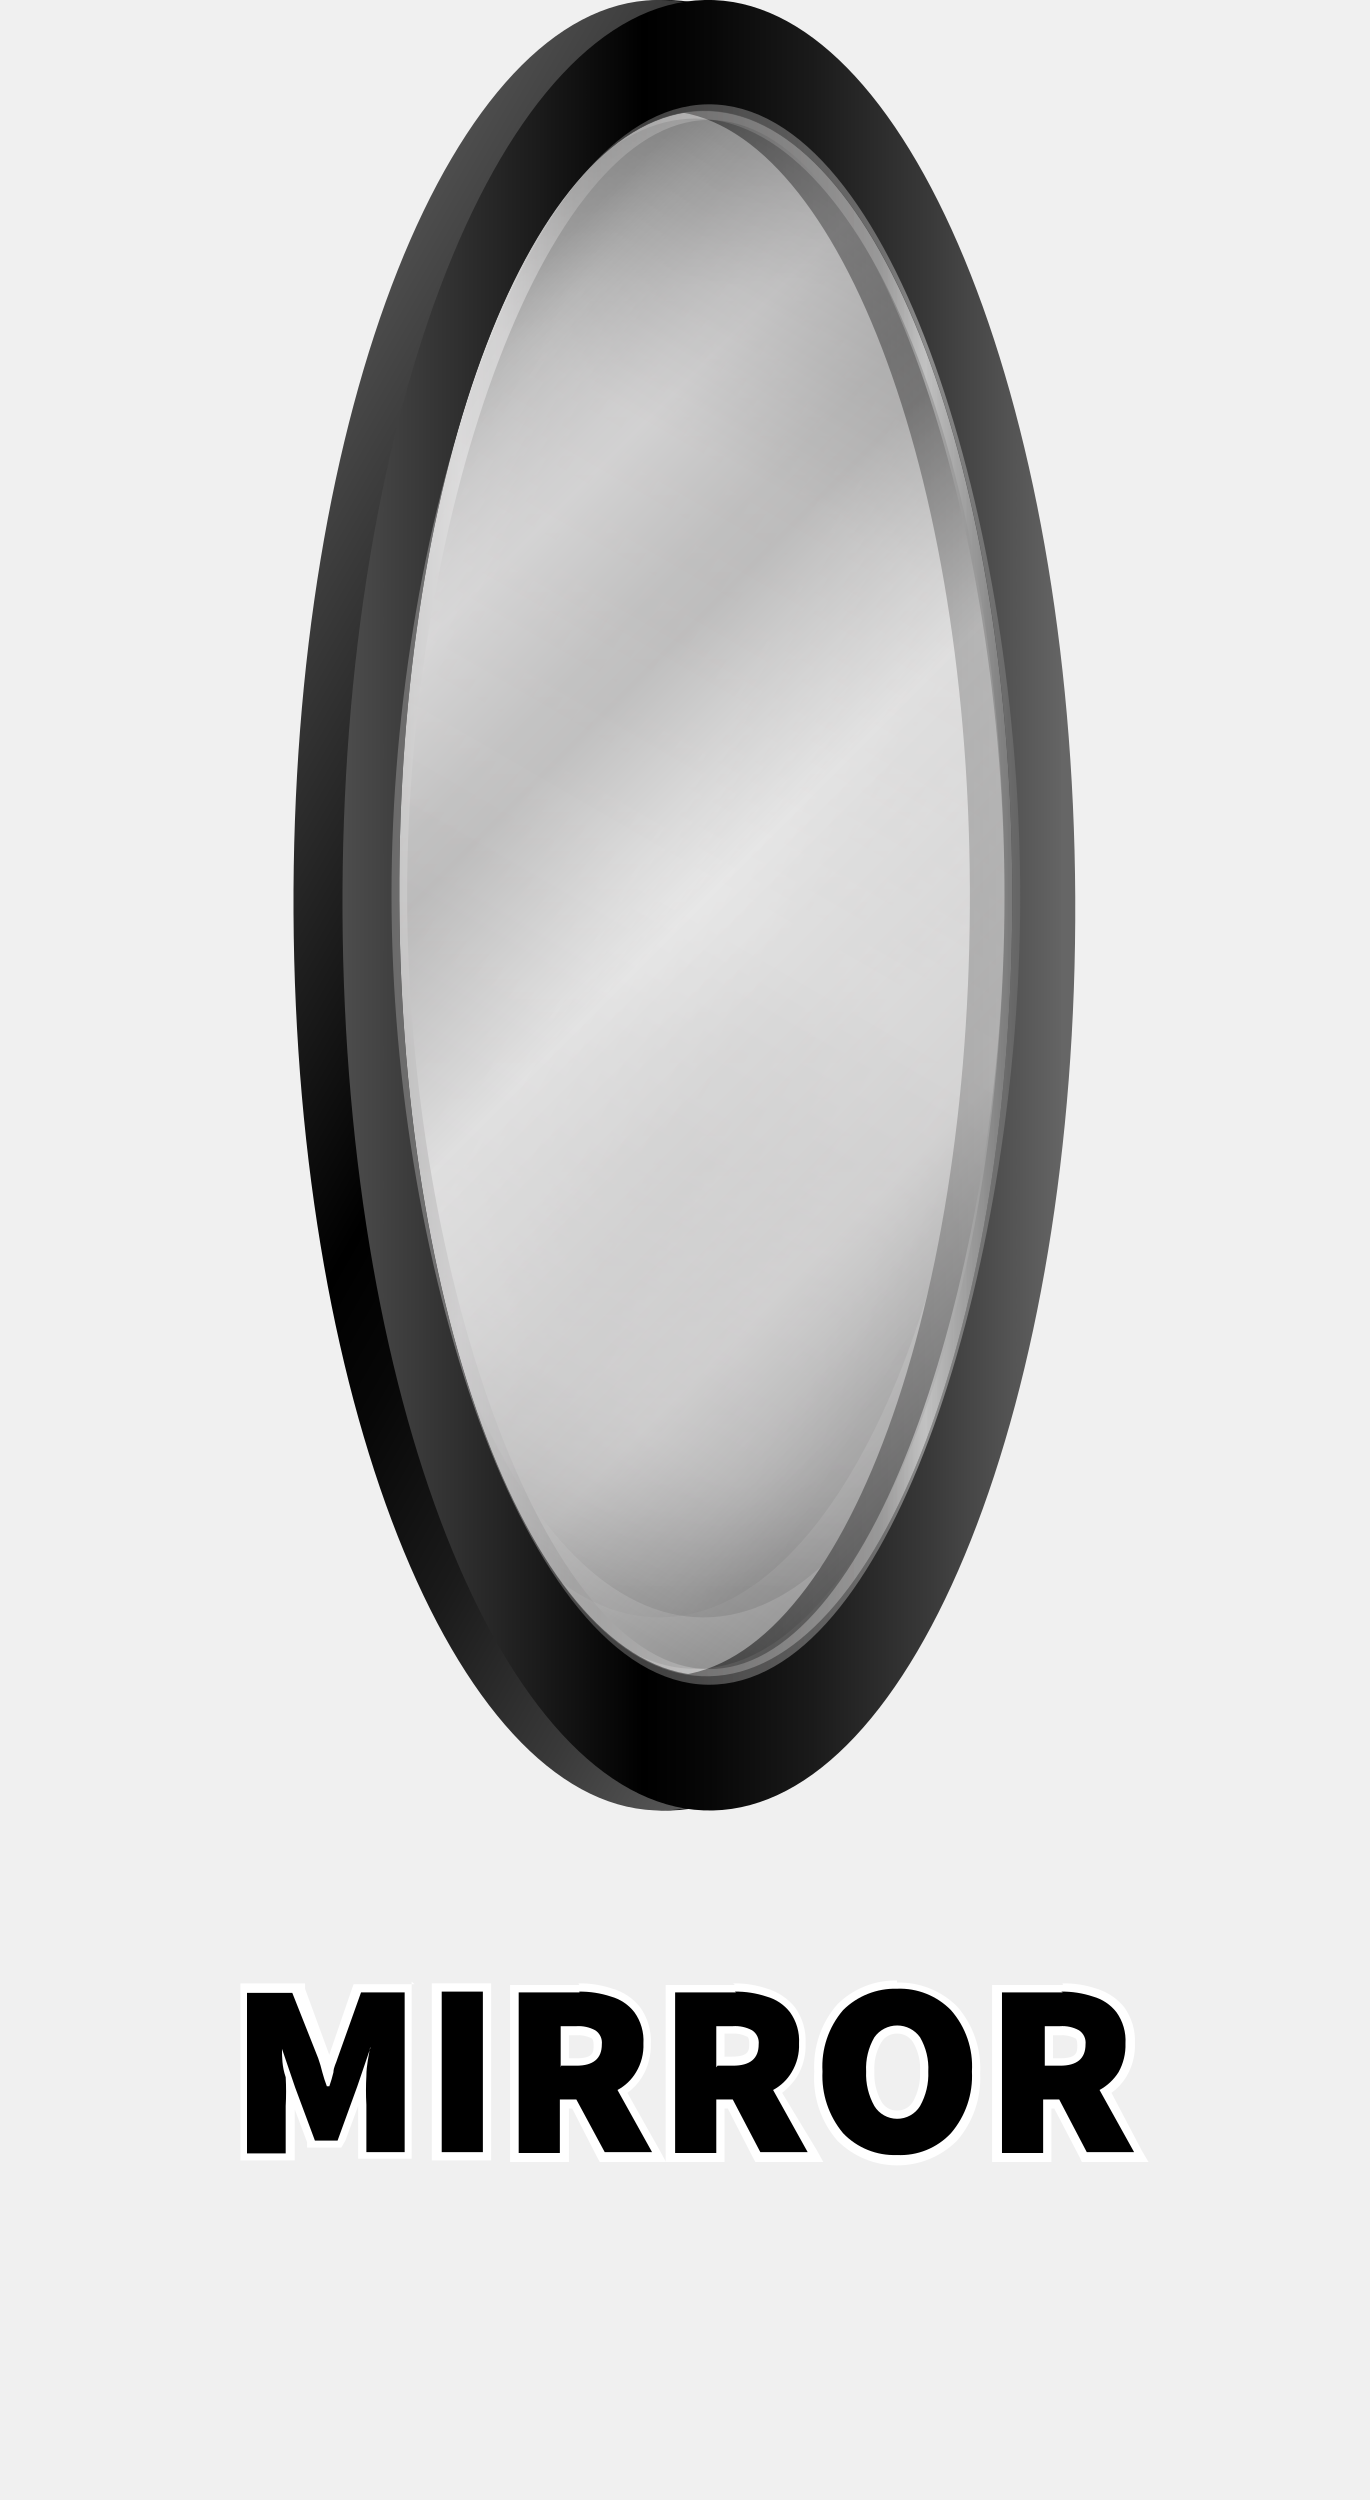
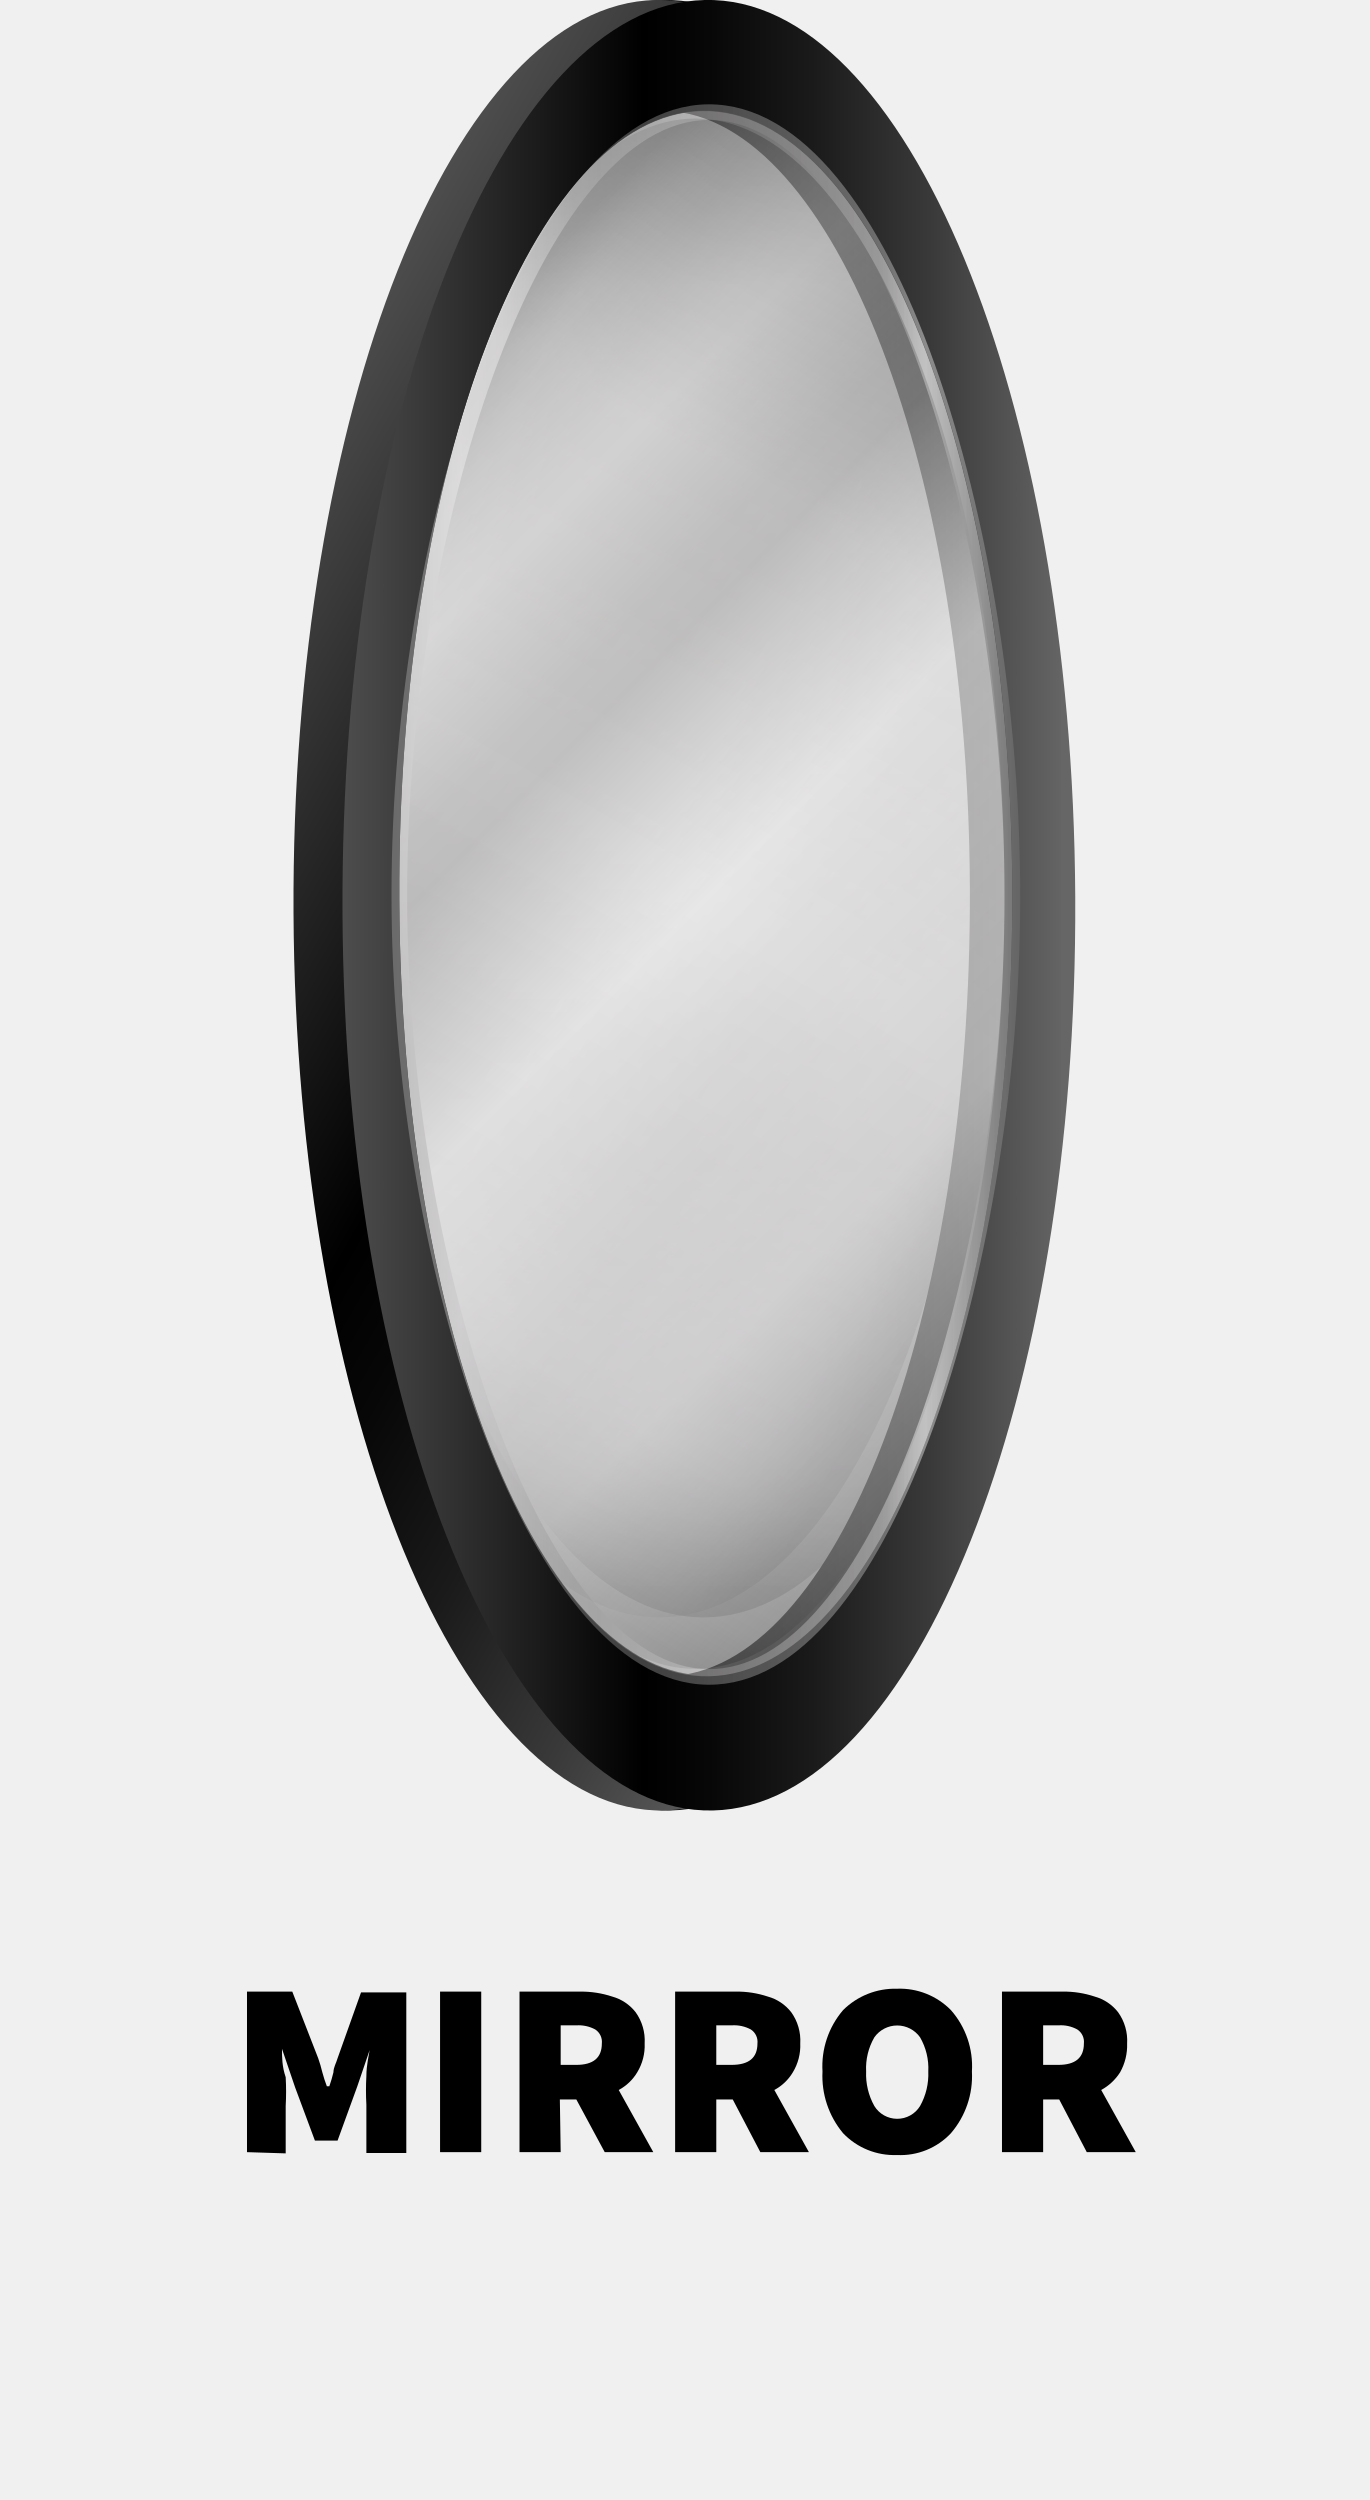
<svg xmlns="http://www.w3.org/2000/svg" xmlns:xlink="http://www.w3.org/1999/xlink" id="Layer_1" data-name="Layer 1" viewBox="0 0 33.26 60.73">
  <defs>
-     <style>.cls-1{fill:#fff;}.cls-2{opacity:0.65;}.cls-3{opacity:0.61;fill:url(#linear-gradient);}.cls-4{opacity:0.51;fill:url(#linear-gradient-2);}.cls-5{fill:url(#linear-gradient-3);}.cls-6,.cls-9{stroke-miterlimit:10;stroke-width:0.38px;}.cls-6{opacity:0.43;fill:url(#linear-gradient-4);stroke:url(#linear-gradient-5);}.cls-7{fill:url(#linear-gradient-6);}.cls-8{fill:url(#linear-gradient-7);}.cls-9{opacity:0.42;fill:url(#linear-gradient-8);stroke:url(#linear-gradient-9);}</style>
+     <style>.cls-1{opacity:0.65;}.cls-2{opacity:0.61;fill:url(#linear-gradient);}.cls-3{opacity:0.51;fill:url(#linear-gradient-2);}.cls-4{fill:url(#linear-gradient-3);}.cls-5,.cls-8{stroke-miterlimit:10;stroke-width:0.38px;}.cls-5{opacity:0.43;fill:url(#linear-gradient-4);stroke:url(#linear-gradient-5);}.cls-6{fill:url(#linear-gradient-6);}.cls-7{fill:url(#linear-gradient-7);}.cls-8{opacity:0.42;fill:url(#linear-gradient-8);stroke:url(#linear-gradient-9);}</style>
    <linearGradient id="linear-gradient" x1="26.23" y1="26.16" x2="5.81" y2="14.37" gradientUnits="userSpaceOnUse">
      <stop offset="0.02" stop-color="#666" />
      <stop offset="0.02" stop-color="#6e6e6e" />
      <stop offset="0.05" stop-color="#999899" />
      <stop offset="0.07" stop-color="#b8b7b8" />
      <stop offset="0.09" stop-color="#cbcacb" />
      <stop offset="0.11" stop-color="#d2d1d2" />
      <stop offset="0.18" stop-color="#c5c4c5" />
      <stop offset="0.29" stop-color="#979696" />
      <stop offset="0.33" stop-color="#919090" />
      <stop offset="0.5" stop-color="#f2f2f2" />
      <stop offset="0.78" stop-color="#c9c8c8" />
      <stop offset="0.85" stop-color="#fff" />
      <stop offset="1" stop-color="#4d4d4d" />
    </linearGradient>
    <linearGradient id="linear-gradient-2" x1="17.09" y1="39.28" x2="17.09" y2="1.25" gradientUnits="userSpaceOnUse">
      <stop offset="0.02" stop-color="#666" />
      <stop offset="0.02" stop-color="#6e6e6e" />
      <stop offset="0.05" stop-color="#999899" />
      <stop offset="0.07" stop-color="#b8b7b8" />
      <stop offset="0.09" stop-color="#cbcacb" />
      <stop offset="0.11" stop-color="#d2d1d2" />
      <stop offset="0.18" stop-color="#c5c4c5" />
      <stop offset="0.29" stop-color="#979696" />
      <stop offset="0.36" stop-color="#919090" />
      <stop offset="0.59" stop-color="#c9c8c8" />
      <stop offset="0.85" stop-color="#f2f2f2" />
      <stop offset="1" stop-color="#4d4d4d" />
    </linearGradient>
    <linearGradient id="linear-gradient-3" x1="25.1" y1="21.99" x2="7.29" y2="21.99" gradientUnits="userSpaceOnUse">
      <stop offset="0.02" stop-color="#666" />
      <stop offset="0.02" stop-color="#646464" />
      <stop offset="0.2" stop-color="#393939" />
      <stop offset="0.36" stop-color="#1a1a1a" />
      <stop offset="0.5" stop-color="#070707" />
      <stop offset="0.59" />
      <stop offset="1" stop-color="#4d4d4d" />
    </linearGradient>
    <linearGradient id="linear-gradient-4" x1="8.43" y1="36.37" x2="25.35" y2="7.06" gradientUnits="userSpaceOnUse">
      <stop offset="0.02" stop-color="#666" />
      <stop offset="0.06" stop-color="#8c8c8c" />
      <stop offset="0.11" stop-color="#abaaab" />
      <stop offset="0.15" stop-color="#bebdbe" />
      <stop offset="0.18" stop-color="#c5c4c5" />
      <stop offset="0.5" stop-color="#f2f2f2" />
      <stop offset="0.78" stop-color="#c9c8c8" />
      <stop offset="1" stop-color="#4d4d4d" />
    </linearGradient>
    <linearGradient id="linear-gradient-5" x1="9" y1="21.71" x2="24.78" y2="21.71" gradientUnits="userSpaceOnUse">
      <stop offset="0" stop-color="#a6a5a5" />
      <stop offset="0.11" stop-color="#d2d1d2" />
      <stop offset="0.18" stop-color="#c5c4c5" />
      <stop offset="0.29" stop-color="#979696" />
      <stop offset="0.33" stop-color="#919090" />
      <stop offset="0.78" stop-color="#c9c8c8" />
      <stop offset="0.85" stop-color="#fff" />
      <stop offset="1" stop-color="#797979" />
    </linearGradient>
    <linearGradient id="linear-gradient-6" x1="27.69" y1="28.74" x2="4.39" y2="15.29" xlink:href="#linear-gradient-3" />
    <linearGradient id="linear-gradient-7" x1="26.13" y1="21.99" x2="8.32" y2="21.99" xlink:href="#linear-gradient-3" />
    <linearGradient id="linear-gradient-8" x1="27.38" y1="31.87" x2="7.07" y2="11.56" gradientUnits="userSpaceOnUse">
      <stop offset="0" stop-color="#4d4d4d" />
      <stop offset="0.22" stop-color="#c9c8c8" />
      <stop offset="0.5" stop-color="#f2f2f2" />
      <stop offset="0.67" stop-color="#919090" />
      <stop offset="0.71" stop-color="#979696" />
      <stop offset="0.82" stop-color="#c5c4c5" />
      <stop offset="0.85" stop-color="#bebdbe" />
      <stop offset="0.89" stop-color="#abaaab" />
      <stop offset="0.94" stop-color="#8c8c8c" />
      <stop offset="0.98" stop-color="#666" />
    </linearGradient>
    <linearGradient id="linear-gradient-9" x1="9.51" y1="21.71" x2="24.78" y2="21.71" xlink:href="#linear-gradient-5" />
  </defs>
-   <path d="M8.8,52.38V51.13q0-.27,0-.63l-.06.21-.5,1.36H7.58l-.51-1.36,0-.12q0,.3,0,.54v1.25H5.94v-4.1H7.21l.62,1.66c0,.12.07.23.1.35l0,.07,0-.07a3.37,3.37,0,0,1,.1-.34l.59-1.67H9.93v4.1Z" />
-   <path class="cls-1" d="M9.83,48.38v3.9H8.9V51.13a6.28,6.28,0,0,1,0-.7c0-.26.06-.5.09-.69H9l-.32.94L8.2,52H7.65l-.48-1.29-.32-.94h0c0,.19,0,.43.09.69a6.28,6.28,0,0,1,0,.7v1.15H6v-3.9h1.1L7.73,50a3.37,3.37,0,0,1,.1.34,3.38,3.38,0,0,0,.11.34H8a3.37,3.37,0,0,0,.1-.34c0-.12.07-.23.1-.34l.57-1.6h1.1m.2-.2H8.59l-.05.14L8,49.91,8,50l0-.08-.59-1.61,0-.13H5.84v4.3H7.16V51.24l.3.8,0,.13h.83L8.39,52l.31-.84v1.28H10v-4.3Z" />
-   <rect x="10.6" y="48.28" width="1.23" height="4.1" />
-   <path class="cls-1" d="M11.73,48.38v3.9h-1v-3.9h1m.2-.2H10.49v4.3h1.44v-4.3Z" />
-   <path d="M14.63,52.38,14,51.08h-.24v1.3H12.49v-4.1h1.58a2.53,2.53,0,0,1,.8.12,1.23,1.23,0,0,1,.62.42,1.29,1.29,0,0,1,.24.82,1.41,1.41,0,0,1-.19.75,1.37,1.37,0,0,1-.41.42L16,52.38ZM14,50.06c.46,0,.52-.22.52-.42s-.08-.24-.11-.26A.87.87,0,0,0,14,49.3h-.28v.76Z" />
-   <path class="cls-1" d="M14.07,48.38a2.39,2.39,0,0,1,.77.12,1.09,1.09,0,0,1,.57.38,1.18,1.18,0,0,1,.22.76,1.25,1.25,0,0,1-.18.7,1.16,1.16,0,0,1-.45.43l.84,1.51H14.69L14,51h-.4v1.3h-1v-3.9h1.48m-.45,1.78H14c.41,0,.62-.17.62-.52a.36.36,0,0,0-.16-.34.85.85,0,0,0-.46-.1h-.38v1m.45-2H12.39v4.3h1.43v-1.3h.08l.61,1.19.06.11h1.61L16,52.19l-.76-1.35a1.33,1.33,0,0,0,.36-.39,1.48,1.48,0,0,0,.21-.81,1.4,1.4,0,0,0-.26-.88,1.31,1.31,0,0,0-.67-.45,2.45,2.45,0,0,0-.83-.13Zm-.25,1.22H14a.72.72,0,0,1,.36.07s.06,0,.06.17,0,.32-.42.32h-.18V49.4Z" />
-   <path d="M18.41,52.38l-.67-1.3H17.5v1.3H16.27v-4.1h1.58a2.53,2.53,0,0,1,.8.12,1.25,1.25,0,0,1,.62.42,1.29,1.29,0,0,1,.24.82,1.44,1.44,0,0,1-.19.75,1.49,1.49,0,0,1-.41.42l.88,1.57Zm-.64-2.32c.47,0,.53-.22.53-.42s-.08-.24-.11-.26a.89.89,0,0,0-.42-.08H17.5v.76Z" />
-   <path class="cls-1" d="M17.85,48.38a2.35,2.35,0,0,1,.77.12,1.09,1.09,0,0,1,.57.38,1.18,1.18,0,0,1,.22.76,1.25,1.25,0,0,1-.18.7,1.16,1.16,0,0,1-.45.43l.84,1.51H18.47L17.8,51h-.4v1.3h-1v-3.9h1.48m-.45,1.78h.37c.42,0,.63-.17.63-.52a.36.36,0,0,0-.16-.34.86.86,0,0,0-.47-.1H17.4v1m.45-2H16.17v4.3H17.6v-1.3h.08l.61,1.19.06.11H20l-.16-.29L19,50.84a1.67,1.67,0,0,0,.36-.39,1.48,1.48,0,0,0,.21-.81,1.4,1.4,0,0,0-.26-.88,1.38,1.38,0,0,0-.67-.45,2.45,2.45,0,0,0-.83-.13ZM17.6,49.4h.17a.74.74,0,0,1,.37.07s.06,0,.06.17,0,.32-.43.32H17.6V49.4Z" />
-   <path d="M21.79,52.45a1.8,1.8,0,0,1-1.38-.57,2.22,2.22,0,0,1-.53-1.56,2.18,2.18,0,0,1,.53-1.56,1.86,1.86,0,0,1,1.38-.55,1.88,1.88,0,0,1,1.39.55,2.18,2.18,0,0,1,.53,1.56,2.22,2.22,0,0,1-.53,1.56A1.81,1.81,0,0,1,21.79,52.45Zm0-3.15a.52.52,0,0,0-.46.25,1.31,1.31,0,0,0-.19.77,1.36,1.36,0,0,0,.19.78.54.54,0,0,0,.93,0,1.72,1.72,0,0,0,0-1.55A.56.56,0,0,0,21.79,49.3Z" />
-   <path class="cls-1" d="M21.79,48.31a1.74,1.74,0,0,1,1.31.52,2.06,2.06,0,0,1,.51,1.49,2.13,2.13,0,0,1-.51,1.5,1.68,1.68,0,0,1-1.31.53,1.72,1.72,0,0,1-1.31-.53,2.17,2.17,0,0,1-.5-1.5,2.1,2.1,0,0,1,.5-1.49,1.79,1.79,0,0,1,1.31-.52m0,3.16a.65.65,0,0,0,.56-.31,1.58,1.58,0,0,0,.2-.84,1.5,1.5,0,0,0-.2-.83.68.68,0,0,0-1.11,0,1.5,1.5,0,0,0-.2.83,1.58,1.58,0,0,0,.2.84.65.65,0,0,0,.55.31m0-3.36a2,2,0,0,0-1.45.58,2.29,2.29,0,0,0-.56,1.63A2.32,2.32,0,0,0,20.34,52a2.06,2.06,0,0,0,2.91,0,2.32,2.32,0,0,0,.56-1.63,2.29,2.29,0,0,0-.56-1.63,2,2,0,0,0-1.46-.58Zm0,3.16a.43.43,0,0,1-.38-.22,1.38,1.38,0,0,1-.17-.73,1.26,1.26,0,0,1,.17-.71.44.44,0,0,1,.38-.21.45.45,0,0,1,.39.21,1.26,1.26,0,0,1,.17.71,1.38,1.38,0,0,1-.17.73.44.44,0,0,1-.39.22Z" />
-   <path d="M26.34,52.38l-.67-1.3h-.23v1.3H24.2v-4.1h1.58a2.53,2.53,0,0,1,.8.12,1.25,1.25,0,0,1,.62.42,1.29,1.29,0,0,1,.24.82,1.35,1.35,0,0,1-.19.75,1.37,1.37,0,0,1-.41.42l.89,1.57Zm-.63-2.32c.46,0,.52-.22.52-.42s-.08-.24-.11-.26a.87.87,0,0,0-.41-.08h-.27v.76Z" />
-   <path class="cls-1" d="M25.78,48.38a2.35,2.35,0,0,1,.77.12,1.09,1.09,0,0,1,.57.38,1.18,1.18,0,0,1,.22.76,1.34,1.34,0,0,1-.17.7,1.26,1.26,0,0,1-.46.43l.84,1.51H26.4L25.73,51h-.39v1.3h-1v-3.9h1.48m-.44,1.78h.37c.41,0,.62-.17.62-.52a.36.36,0,0,0-.16-.34.83.83,0,0,0-.46-.1h-.37v1m.44-2H24.1v4.3h1.44v-1.3h.07l.62,1.19.05.11H27.9l-.17-.29L27,50.84a1.33,1.33,0,0,0,.36-.39,1.48,1.48,0,0,0,.21-.81,1.4,1.4,0,0,0-.26-.88,1.38,1.38,0,0,0-.67-.45,2.45,2.45,0,0,0-.83-.13Zm-.24,1.22h.17a.72.72,0,0,1,.36.07s.06,0,.06.17,0,.32-.42.32h-.17V49.4Z" />
-   <g class="cls-2">
-     <ellipse class="cls-3" cx="16.02" cy="20.27" rx="8.04" ry="19.02" />
-     <ellipse class="cls-4" cx="17.09" cy="20.27" rx="8.04" ry="19.02" />
+   <path d="M6,52.28v-3.9h1.1L7.73,50a3.37,3.37,0,0,1,.1.34,3.38,3.38,0,0,0,.11.34H8a3.37,3.37,0,0,0,.1-.34c0-.12.07-.23.1-.34l.57-1.6h1.1v3.9H8.9V51.13a6.28,6.28,0,0,1,0-.7c0-.26.06-.5.09-.69H9l-.32.94L8.2,52H7.65l-.48-1.29-.32-.94h0c0,.19,0,.43.09.69a6.28,6.28,0,0,1,0,.7v1.15Z" />
+   <path d="M10.69,52.28v-3.9h1v3.9Z" />
+   <path d="M13.62,52.28h-1v-3.9h1.48a2.39,2.39,0,0,1,.77.12,1.09,1.09,0,0,1,.57.38,1.18,1.18,0,0,1,.22.76,1.25,1.25,0,0,1-.18.7,1.16,1.16,0,0,1-.45.43l.84,1.51H14.69L14,51h-.4Zm0-2.12H14c.41,0,.62-.17.62-.52a.36.36,0,0,0-.16-.34.85.85,0,0,0-.46-.1h-.38Z" />
+   <path d="M17.4,52.28h-1v-3.9h1.48a2.35,2.35,0,0,1,.77.12,1.09,1.09,0,0,1,.57.38,1.18,1.18,0,0,1,.22.76,1.25,1.25,0,0,1-.18.7,1.16,1.16,0,0,1-.45.43l.84,1.51H18.47L17.8,51h-.4Zm0-2.12h.37c.42,0,.63-.17.63-.52a.36.36,0,0,0-.16-.34.86.86,0,0,0-.47-.1H17.4Z" />
+   <path d="M21.79,52.35a1.72,1.72,0,0,1-1.31-.53,2.17,2.17,0,0,1-.5-1.5,2.1,2.1,0,0,1,.5-1.49,1.79,1.79,0,0,1,1.31-.52,1.74,1.74,0,0,1,1.31.52,2.06,2.06,0,0,1,.51,1.49,2.13,2.13,0,0,1-.51,1.5A1.68,1.68,0,0,1,21.79,52.35Zm0-.88a.65.65,0,0,0,.56-.31,1.58,1.58,0,0,0,.2-.84,1.5,1.5,0,0,0-.2-.83.68.68,0,0,0-1.11,0,1.5,1.5,0,0,0-.2.83,1.58,1.58,0,0,0,.2.84A.65.65,0,0,0,21.79,51.47Z" />
+   <path d="M25.34,52.28h-1v-3.9h1.48a2.35,2.35,0,0,1,.77.12,1.09,1.09,0,0,1,.57.38,1.18,1.18,0,0,1,.22.76,1.34,1.34,0,0,1-.17.7,1.26,1.26,0,0,1-.46.43l.84,1.51H26.4L25.73,51h-.39Zm0-2.12h.37c.41,0,.62-.17.62-.52a.36.36,0,0,0-.16-.34.83.83,0,0,0-.46-.1h-.37Z" />
+   <g class="cls-1">
+     <ellipse class="cls-2" cx="16.02" cy="20.27" rx="8.04" ry="19.02" />
+     <ellipse class="cls-3" cx="17.09" cy="20.27" rx="8.04" ry="19.02" />
  </g>
-   <path class="cls-5" d="M16.09,0c-4.92.11-8.86,10-8.8,22.19s4.1,21.9,9,21.79,8.86-10,8.8-22.18S21-.11,16.09,0Zm.12,40.72c-4.11.09-7.49-8.35-7.54-18.85S11.91,2.78,16,2.69,23.51,11,23.56,21.54,20.32,40.63,16.21,40.72Z" />
-   <ellipse class="cls-6" cx="16.89" cy="21.71" rx="7.7" ry="19.02" />
-   <path class="cls-7" d="M15.93,0c-4.92.1-8.86,10-8.8,22.18s4.09,21.9,9,21.8a4,4,0,0,0,1.13-.2c4.38-1.46,7.73-10.78,7.67-22C24.88,9.68,20.85-.08,15.93,0Zm1.31,40.7c-4.12.09-7.49-8.35-7.54-18.85S12.94,2.79,17.05,2.7s7.49,8.35,7.54,18.85S21.35,40.64,17.24,40.73Z" />
-   <path class="cls-8" d="M17.12,0C12.2.11,8.26,10,8.32,22.19s4.09,21.9,9,21.79,8.86-10,8.8-22.18S22-.11,17.12,0Zm.11,40.72c-4.11.09-7.48-8.35-7.53-18.85S12.94,2.78,17.05,2.69,24.54,11,24.59,21.54,21.35,40.63,17.23,40.72Z" />
-   <path class="cls-9" d="M24.59,22.26c-.1,8.49-3.06,18.21-7.19,18.47-4.29.28-7.7-9.81-7.7-19s3.41-19.28,7.7-19S24.7,13.32,24.59,22.26Z" />
+   <path class="cls-4" d="M16.09,0c-4.92.11-8.86,10-8.8,22.19s4.1,21.9,9,21.79,8.86-10,8.8-22.18S21-.11,16.09,0Zm.12,40.72c-4.11.09-7.49-8.35-7.54-18.85S11.91,2.78,16,2.69,23.51,11,23.56,21.54,20.32,40.63,16.21,40.72Z" />
+   <ellipse class="cls-5" cx="16.89" cy="21.71" rx="7.7" ry="19.02" />
+   <path class="cls-6" d="M15.93,0c-4.92.1-8.86,10-8.8,22.18s4.09,21.9,9,21.8a4,4,0,0,0,1.13-.2c4.38-1.46,7.73-10.78,7.67-22C24.88,9.68,20.85-.08,15.93,0Zm1.31,40.7c-4.12.09-7.49-8.35-7.54-18.85S12.94,2.79,17.05,2.7s7.49,8.35,7.54,18.85S21.35,40.64,17.24,40.73Z" />
+   <path class="cls-7" d="M17.12,0C12.2.11,8.26,10,8.32,22.19s4.09,21.9,9,21.79,8.86-10,8.8-22.18S22-.11,17.12,0Zm.11,40.72c-4.11.09-7.48-8.35-7.53-18.85S12.94,2.78,17.05,2.69,24.54,11,24.59,21.54,21.35,40.63,17.23,40.72Z" />
+   <path class="cls-8" d="M24.59,22.26c-.1,8.49-3.06,18.21-7.19,18.47-4.29.28-7.7-9.81-7.7-19s3.41-19.28,7.7-19S24.7,13.32,24.59,22.26Z" />
</svg>
